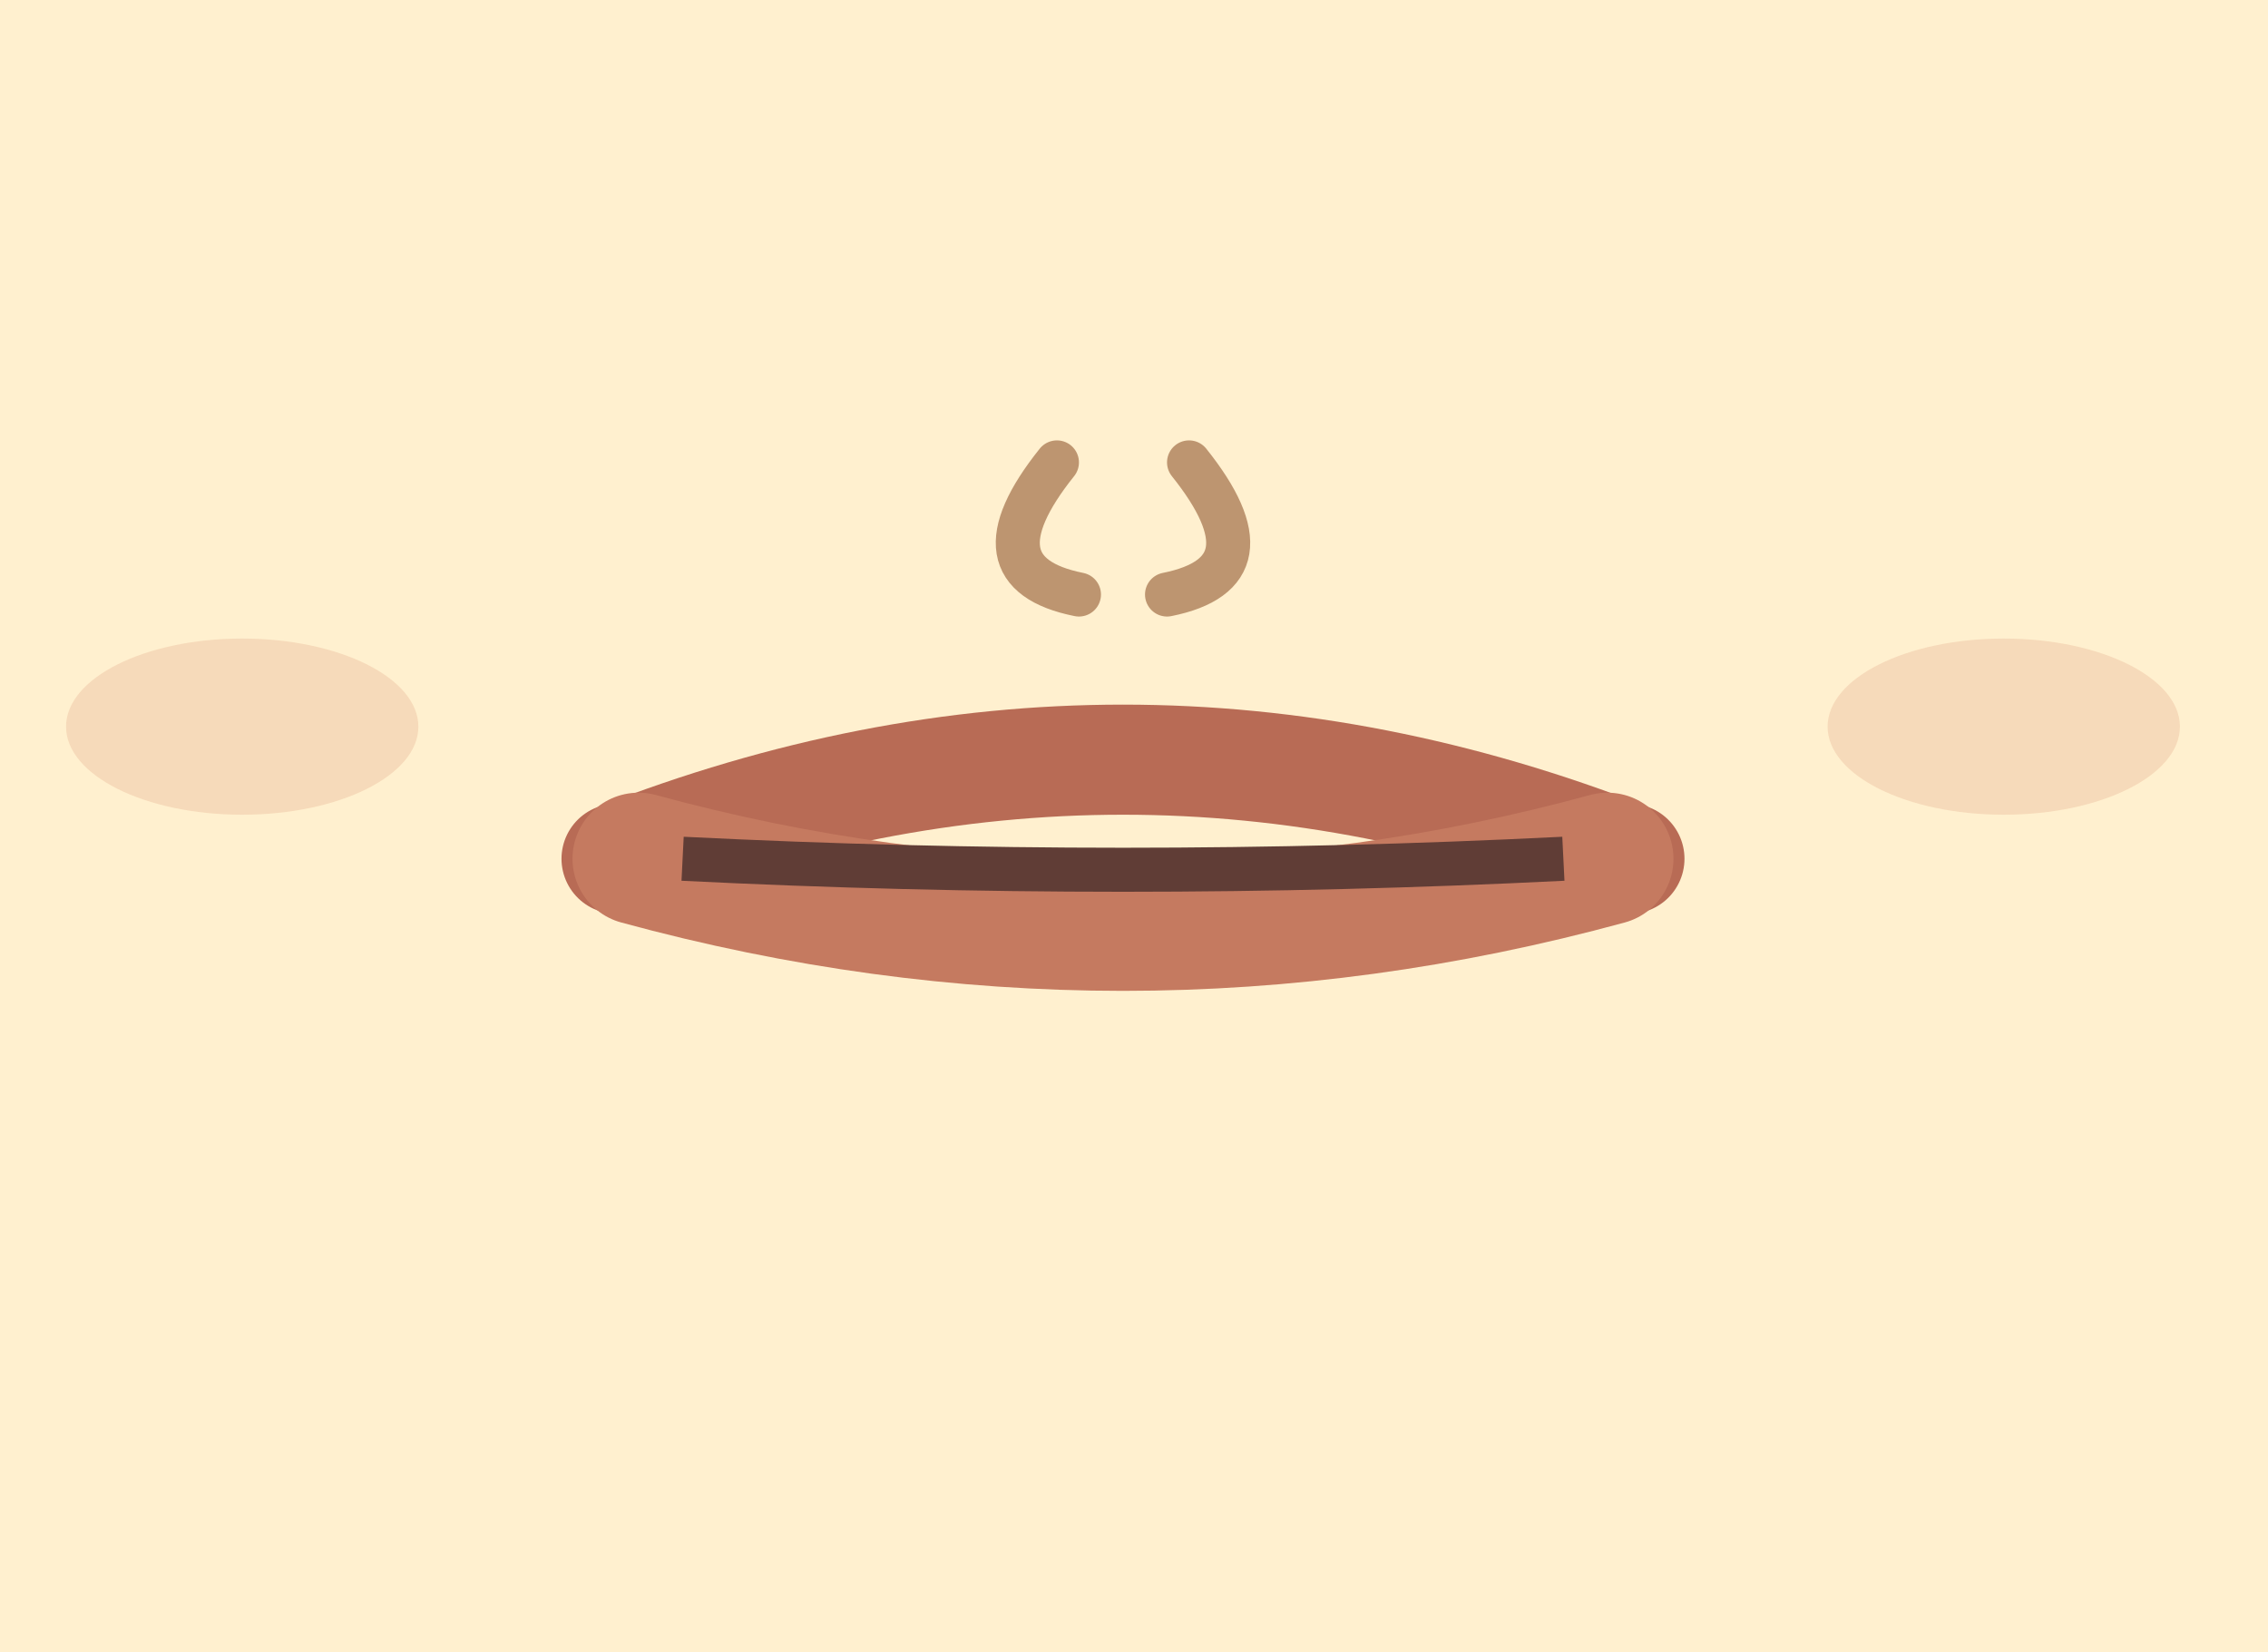
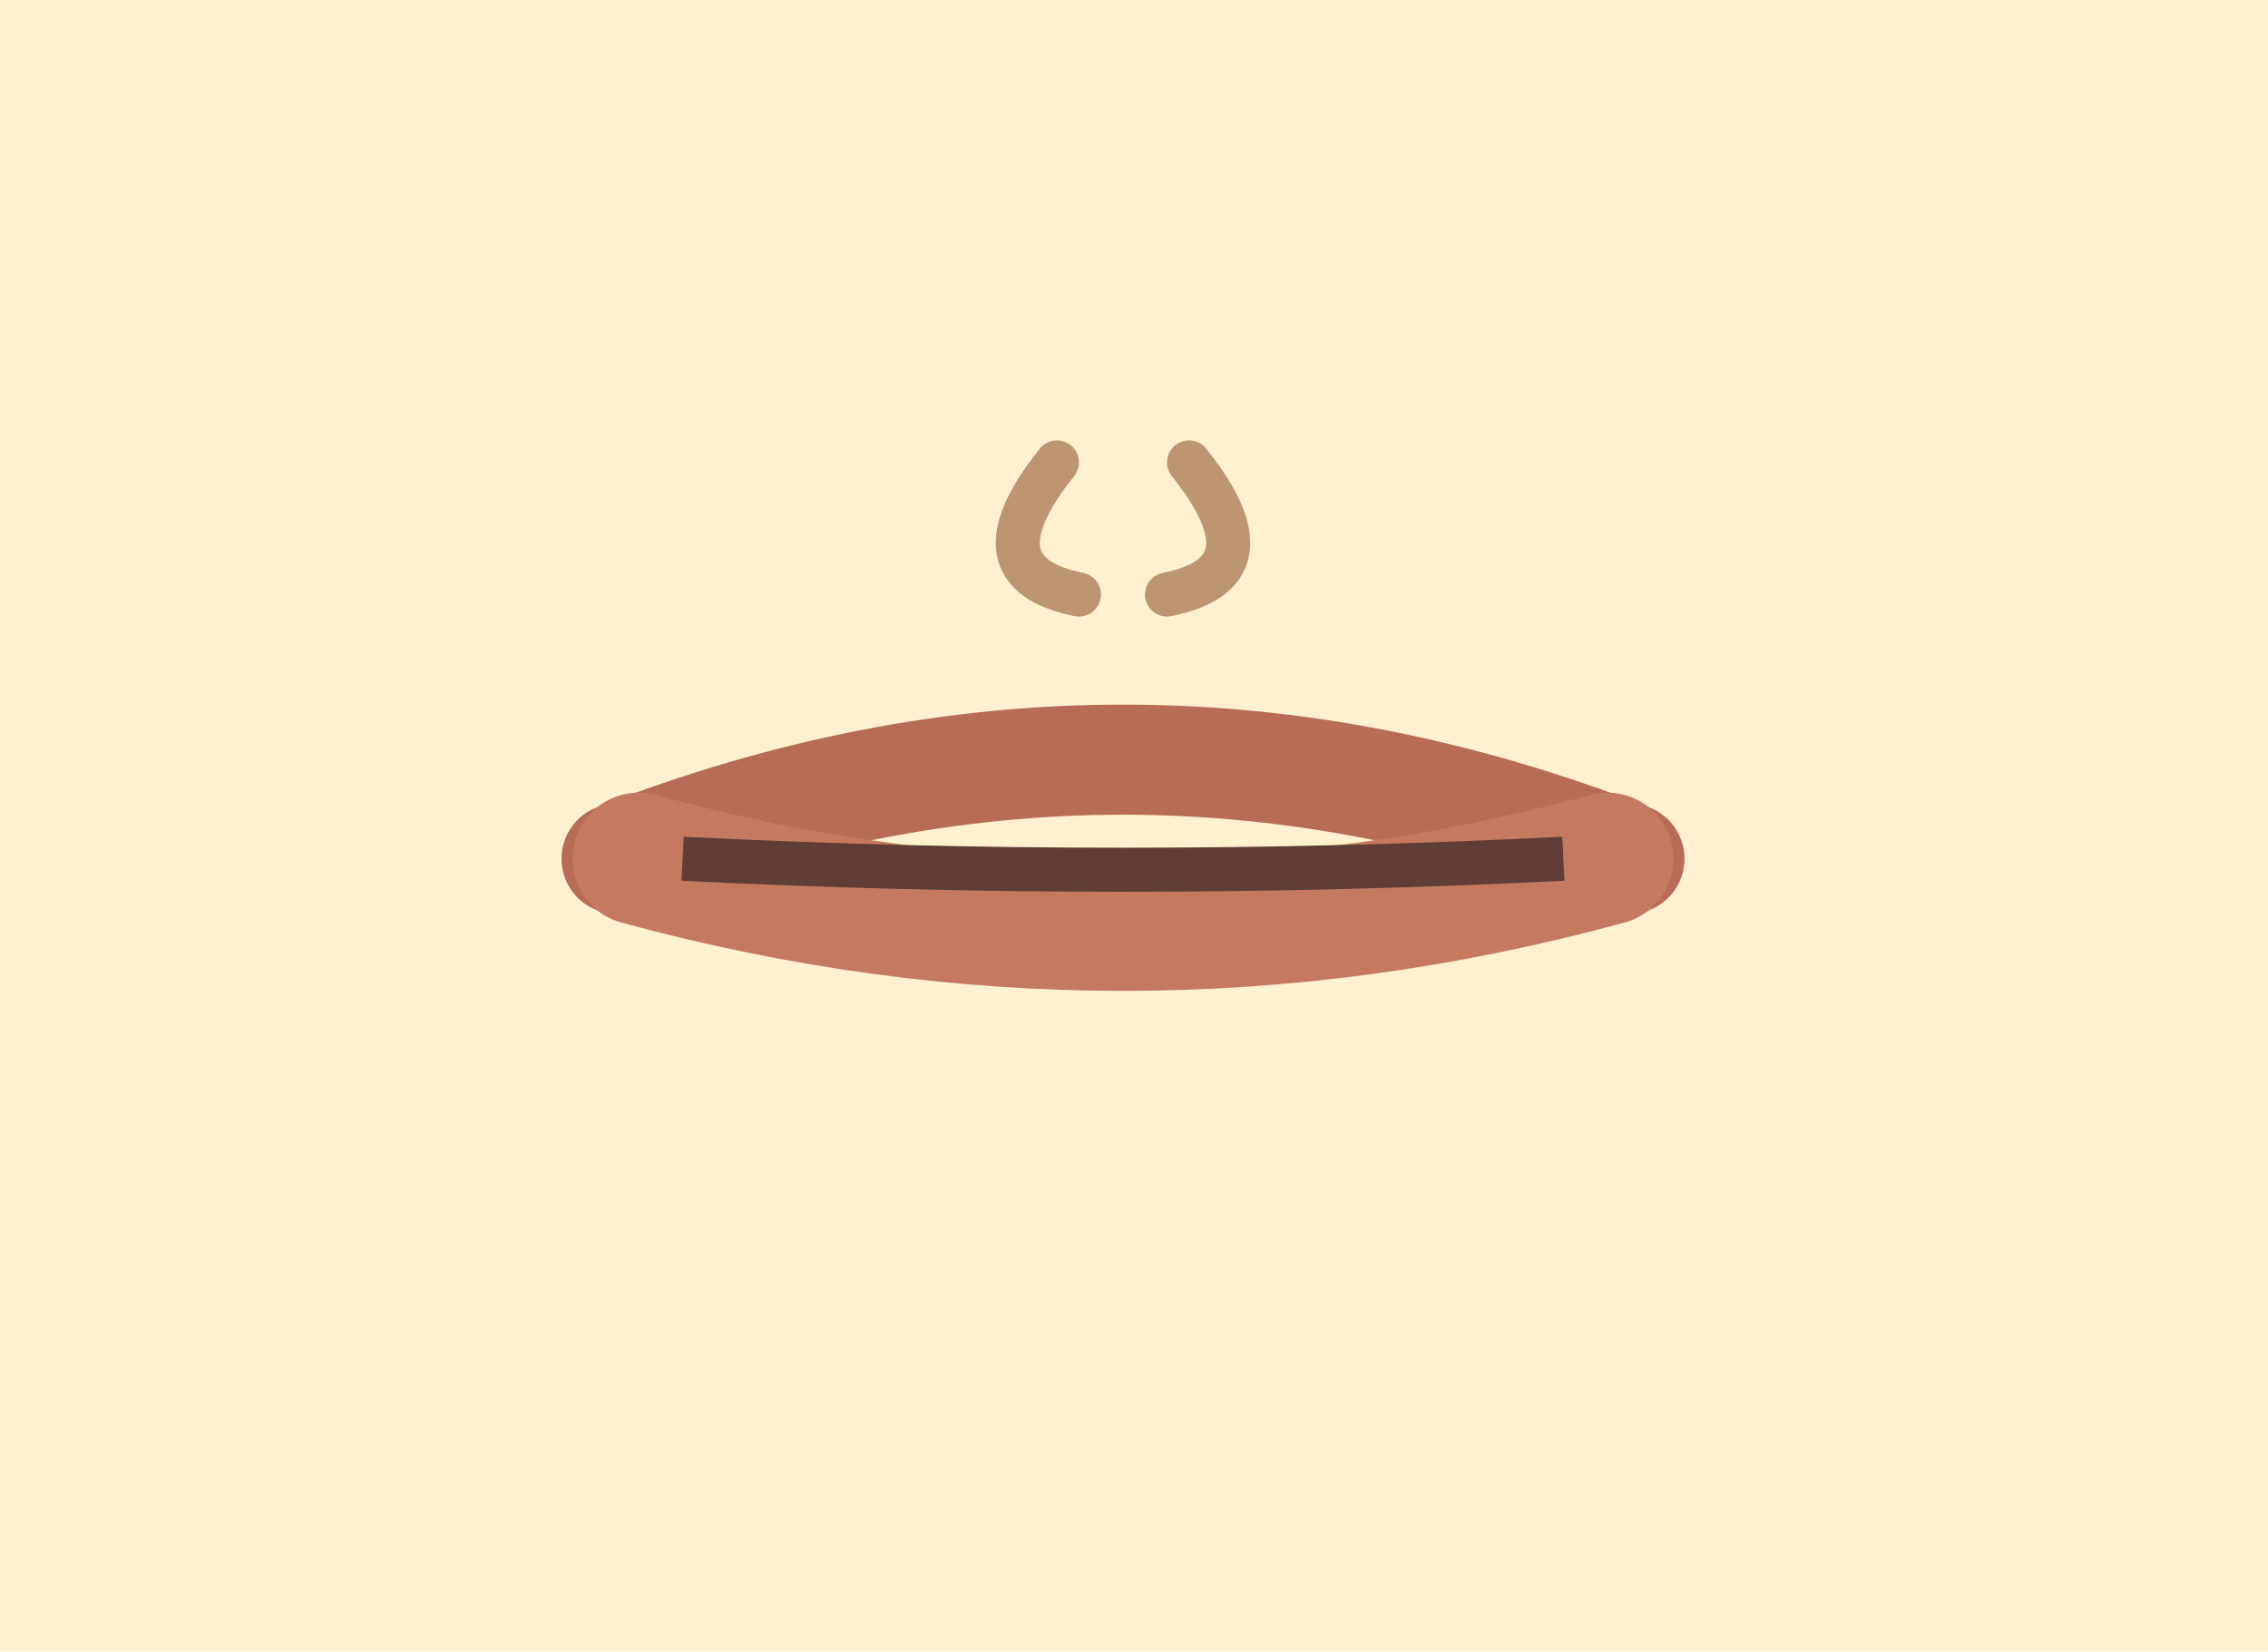
- <svg xmlns="http://www.w3.org/2000/svg" class="neri-art" viewBox="99 112 103 75" role="img" aria-label="Neri lip component: b, Middle; native review pending" focusable="false">
-   <g class="neri-body">
-     <ellipse cx="152" cy="298" rx="100" ry="10" fill="#273849" opacity=".08" />
-     <path d="M113 240 L109 276 M186 239 L191 274" stroke="#d4aa7a" stroke-width="14" stroke-linecap="round" />
-     <path d="M98 270 Q108 264 123 275 L128 289 Q106 299 84 290 Q82 280 98 270Z M180 274 Q191 264 202 273 L224 285 Q227 295 195 296 L180 289Z" fill="#614837" stroke="#273849" stroke-width="3" />
-     <path d="M95 282 L117 281 M189 283 L206 283" stroke="#e5b66d" stroke-width="3" stroke-linecap="round" />
-     <path class="neri-arm neri-left-arm" d="M75 168 Q41 170 40 199 Q41 211 51 210 Q58 207 51 198 Q52 184 78 184" fill="#f2d6a7" stroke="#9e6545" stroke-width="3" />
-     <path class="neri-arm neri-right-arm" d="M222 171 Q250 175 258 157 Q264 148 267 152 Q272 162 263 169 Q281 162 282 169 Q280 185 257 191 Q240 195 221 185" fill="#f2d6a7" stroke="#9e6545" stroke-width="3" />
-     <path d="M72 54 Q72 37 92 37 L202 37 L231 65 L231 227 Q231 247 211 250 L91 253 Q71 252 70 233Z" fill="#c86443" stroke="#8a4c36" stroke-width="3" />
-     <path d="M91 236 L217 232 L216 243 L94 247Z" fill="#ddc7a2" stroke="#a58159" stroke-width="2" />
-     <path d="M143 239 L143 281 L157 271 L171 279 L171 237Z" fill="#176f58" stroke="#115642" stroke-width="2" />
-     <path d="M86 48 Q85 39 99 40 L194 40 L222 68 L222 225 Q222 236 210 237 L99 241 Q85 242 85 226Z" fill="#fff0cf" stroke="#9e6545" stroke-width="3" />
-     <path d="M193 41 L193 70 L222 69" fill="#e9c895" stroke="#ae8051" stroke-width="2" stroke-linejoin="round" />
-     <path d="M98 224 Q154 229 210 220" fill="none" stroke="#d9be91" stroke-width="2" />
-     <path d="M79 71 C49 60 49 88 78 83 M79 119 C49 108 49 136 78 131 M79 167 C49 156 49 184 78 179" fill="none" stroke="#a66b38" stroke-width="9" stroke-linecap="round" />
-     <path d="M78 69 C52 61 52 81 64 82 M78 117 C52 109 52 129 64 130 M78 165 C52 157 52 177 64 178" fill="none" stroke="#e5b66d" stroke-width="4" stroke-linecap="round" />
-     <g class="neri-face">
-       <path d="M147 133 Q143 138 148 139 M153 133 Q157 138 152 139" fill="none" stroke="#bd9570" stroke-width="2" stroke-linecap="round" />
-       <g data-neri-mouth="">
-         <g class="neri-mouth" data-mouth-opening="0.000" data-mouth-contact="0.000">
-           <path class="neri-cavity" d="M126 151 Q150 151 174 151 Q171 151 150 151 Q129 151 126 151Z" fill="#603d36" opacity="0" />
-           <path d="M127 151 Q150 142 173 151" fill="none" stroke="#b86b55" stroke-width="5" stroke-linecap="round" />
-           <path d="M137 148 Q150 146 163 148 L163 157 Q150 159 137 157Z" fill="#fffdf5" stroke="#bba78f" stroke-width=".8" opacity="0" />
-           <path d="M150 148 L150 156" stroke="#bba78f" stroke-width=".6" opacity="0" />
-           <path d="M128 151 Q150 157 172 151" fill="none" stroke="#c57a60" stroke-width="6" stroke-linecap="round" />
-           <path d="M130 151 Q150 152 170 151" fill="none" stroke="#603d36" stroke-width="2" opacity="1" />
-           <g opacity="0" class="neri-nasal">
-             <path d="M145 135 Q126 130 123 115 M155 135 Q174 130 177 115" fill="none" stroke="#176f58" stroke-width="3" stroke-dasharray="4 5" />
-             <path d="M119 120 L123 113 L129 119 M171 119 L177 113 L181 120" fill="none" stroke="#176f58" stroke-width="2.5" />
-           </g>
-         </g>
+ <svg xmlns="http://www.w3.org/2000/svg" class="neri-art neri-human-guide" data-neri-kind="human-lip-guide" viewBox="99 112 103 75" role="img" aria-label="Neri lip component: b, Middle; native review pending" focusable="false">
+   <rect x="99" y="112" width="103" height="75" fill="#fff0cf" />
+   <path d="M147 133 Q143 138 148 139 M153 133 Q157 138 152 139" fill="none" stroke="#bd9570" stroke-width="2" stroke-linecap="round" />
+   <g data-neri-mouth="">
+     <g class="neri-mouth" data-mouth-opening="0.000" data-mouth-contact="0.000">
+       <path class="neri-cavity" d="M126 151 Q150 151 174 151 Q171 151 150 151 Q129 151 126 151Z" fill="#603d36" opacity="0" />
+       <path d="M127 151 Q150 142 173 151" fill="none" stroke="#b86b55" stroke-width="5" stroke-linecap="round" />
+       <path d="M137 148 Q150 146 163 148 L163 157 Q150 159 137 157Z" fill="#fffdf5" stroke="#bba78f" stroke-width=".8" opacity="0" />
+       <path d="M150 148 L150 156" stroke="#bba78f" stroke-width=".6" opacity="0" />
+       <path d="M128 151 Q150 157 172 151" fill="none" stroke="#c57a60" stroke-width="6" stroke-linecap="round" />
+       <path d="M130 151 Q150 152 170 151" fill="none" stroke="#603d36" stroke-width="2" opacity="1" />
+       <g opacity="0" class="neri-nasal">
+         <path d="M145 135 Q126 130 123 115 M155 135 Q174 130 177 115" fill="none" stroke="#176f58" stroke-width="3" stroke-dasharray="4 5" />
+         <path d="M119 120 L123 113 L129 119 M171 119 L177 113 L181 120" fill="none" stroke="#176f58" stroke-width="2.5" />
      </g>
-       <ellipse cx="110" cy="145" rx="8" ry="4" fill="#c86443" opacity=".16" />
-       <ellipse cx="190" cy="145" rx="8" ry="4" fill="#c86443" opacity=".16" />
    </g>
-     <path d="M101 196 H113 M101 204 H109" stroke="#176f58" stroke-width="3" stroke-linecap="round" />
  </g>
</svg>
